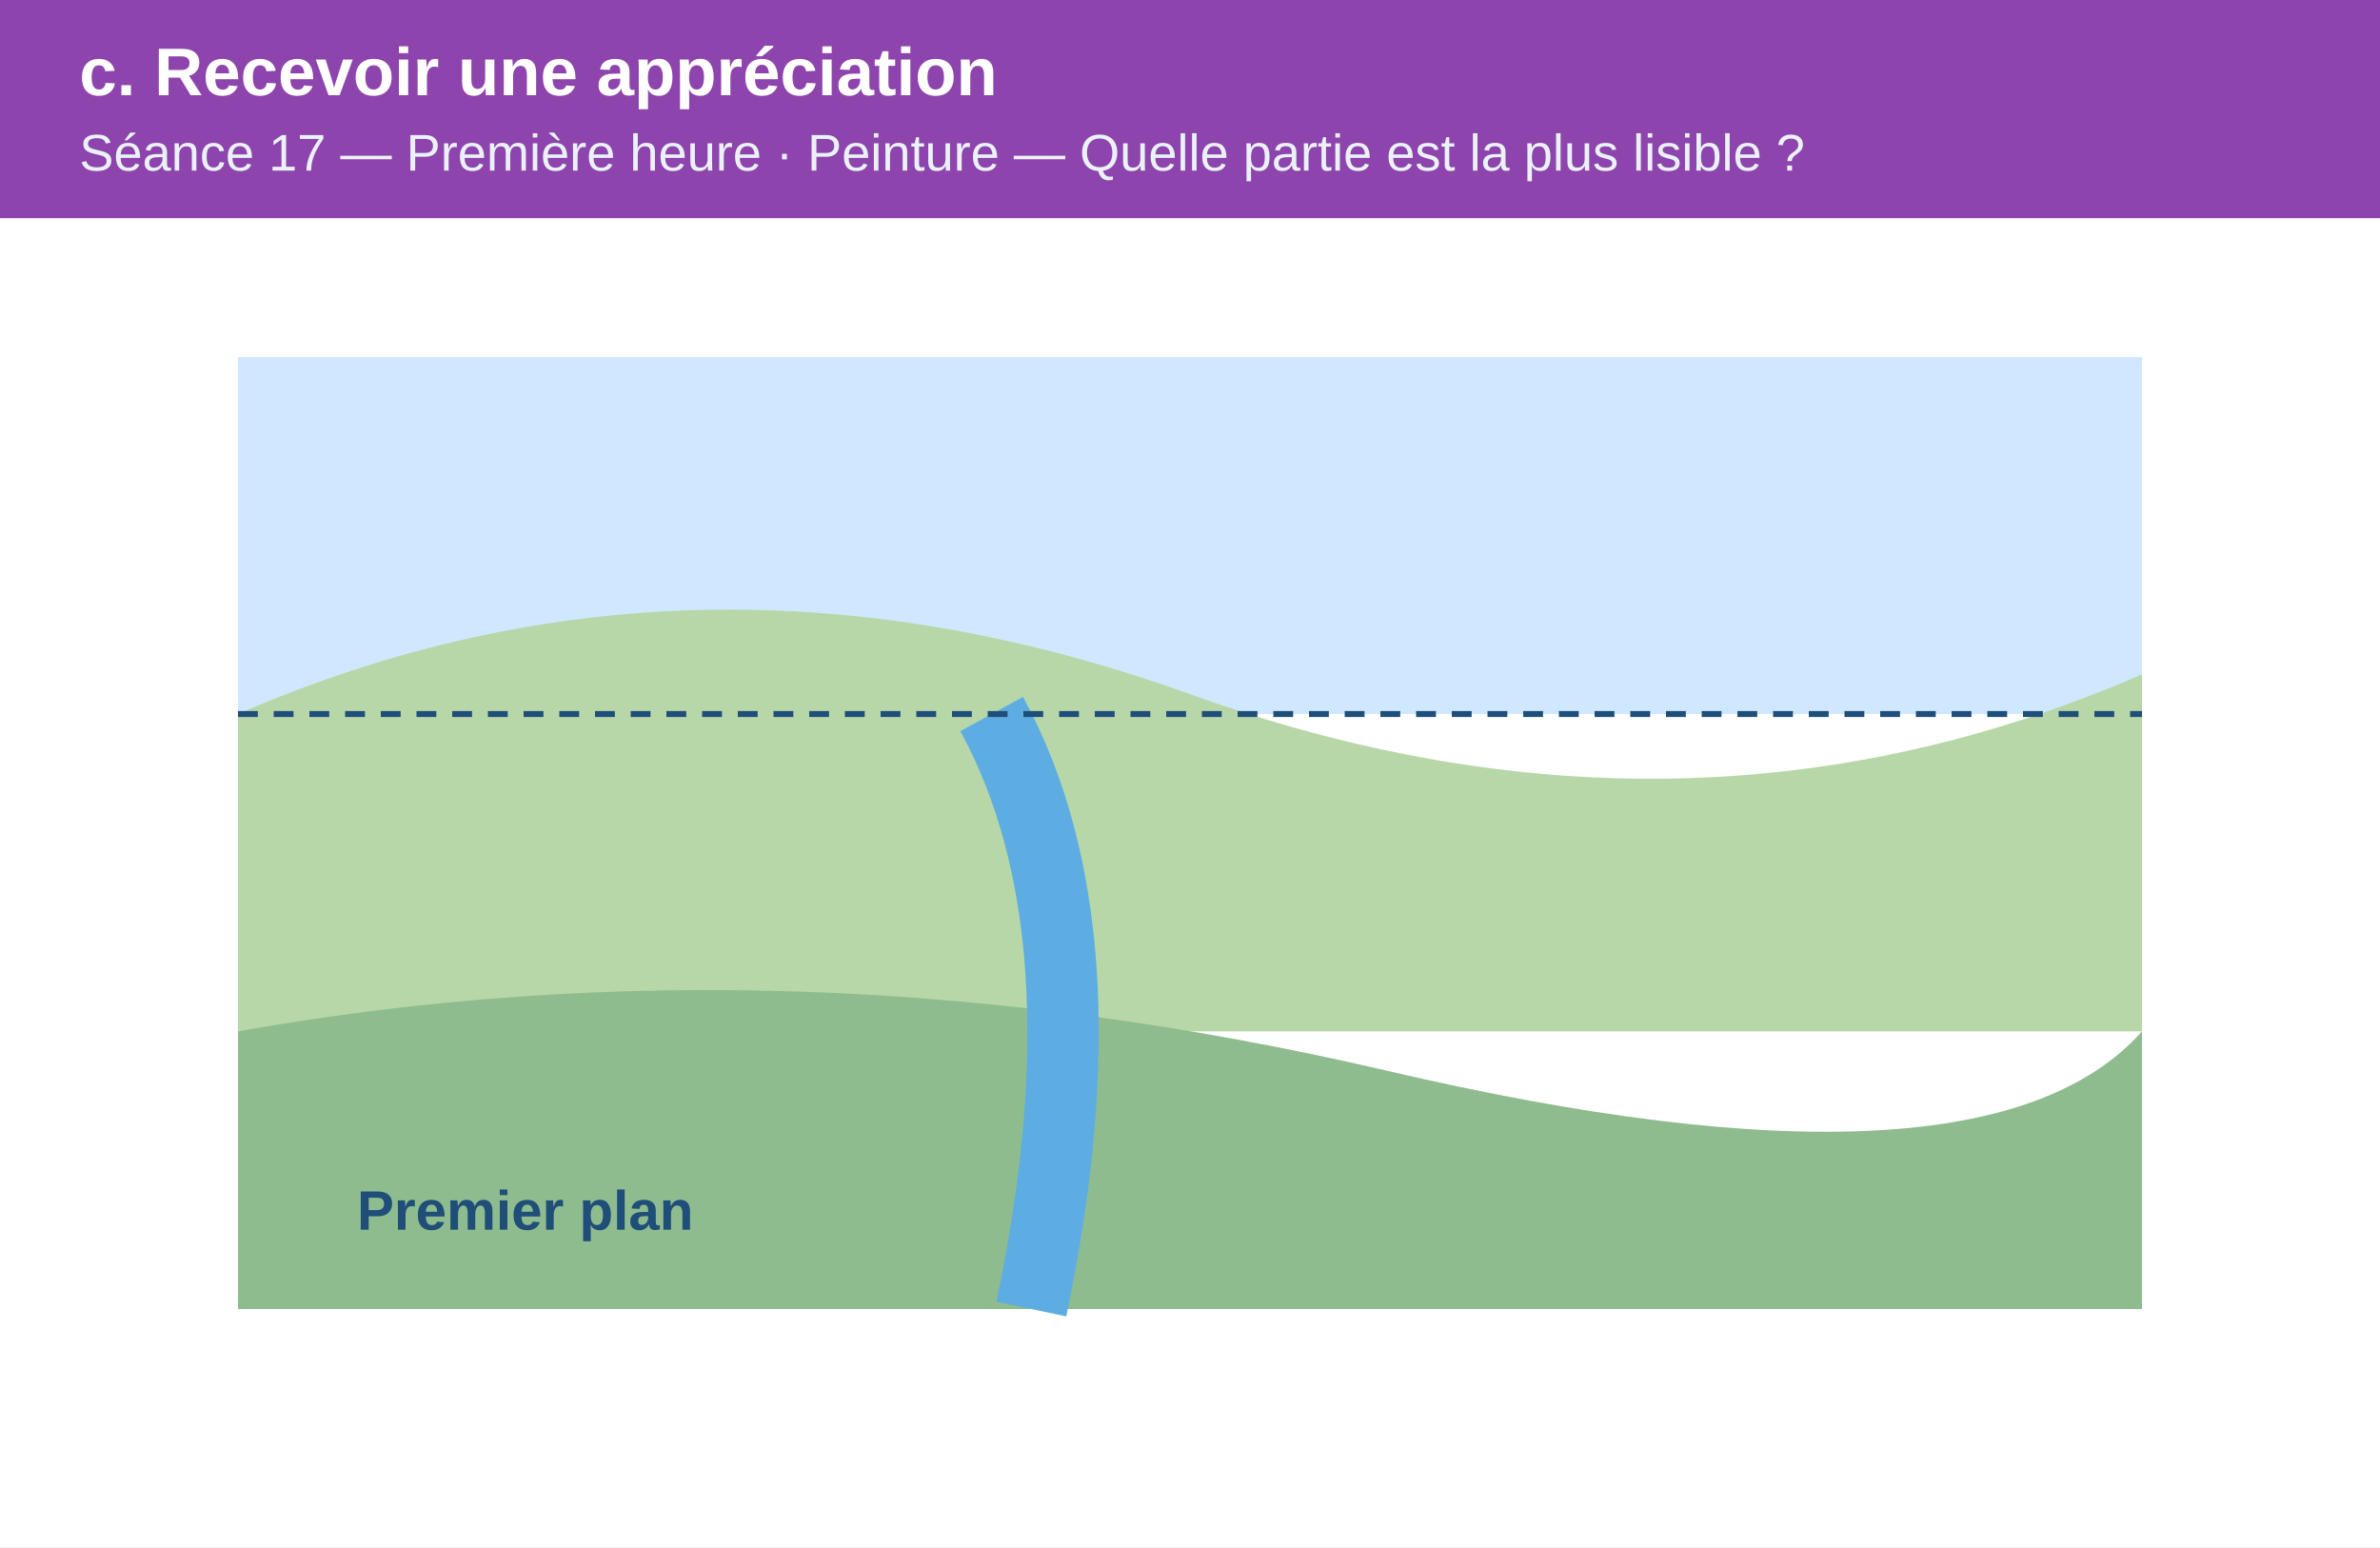
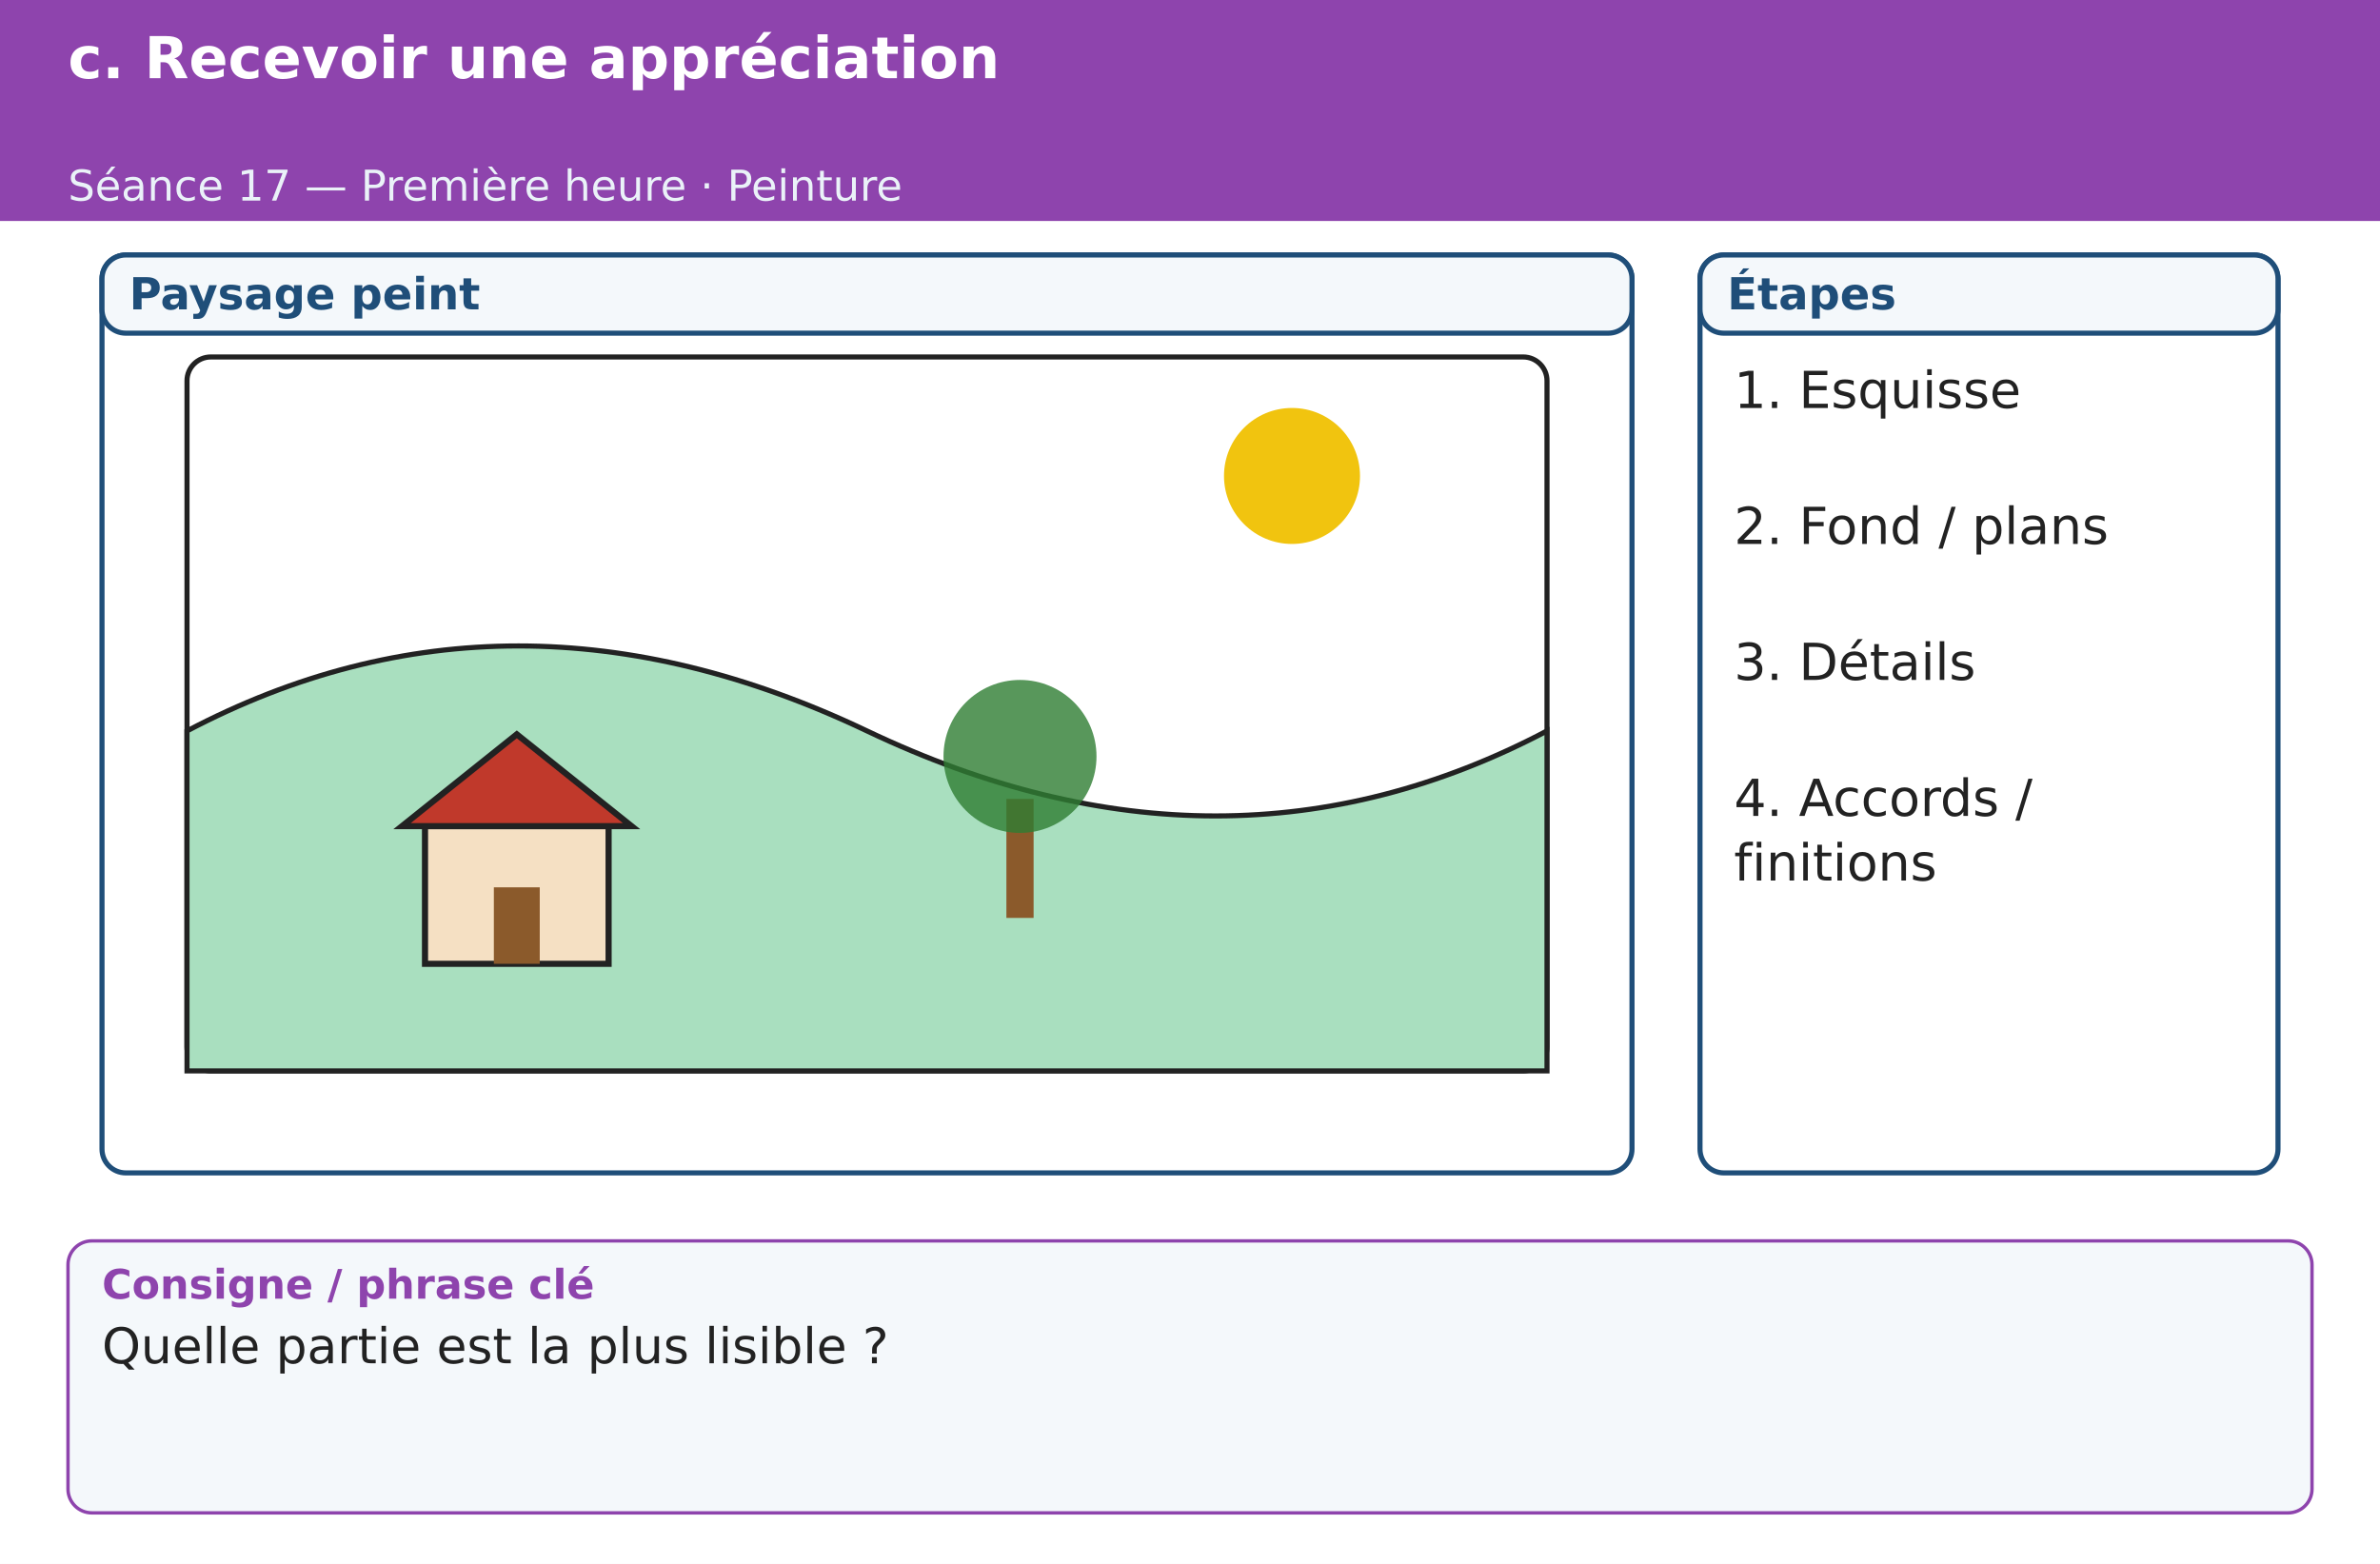
- <svg xmlns="http://www.w3.org/2000/svg" width="1200" height="780" viewBox="0 0 1200 780">
+ <svg xmlns="http://www.w3.org/2000/svg" width="1400" height="920" viewBox="0 0 1400 920">
  <defs>
    <marker id="arr" markerWidth="10" markerHeight="10" refX="8" refY="3" orient="auto">
      <path d="M0,0 L0,6 L9,3 z" fill="#C0392B" />
    </marker>
  </defs>
-   <rect width="1200" height="780" fill="#fff" />
-   <rect x="0" y="0" width="1200" height="110" fill="#8E44AD" />
-   <text x="40" y="48" font-family="Arial" font-size="34" font-weight="700" fill="#fff">c. Recevoir une appréciation</text>
-   <text x="40" y="86" font-family="Arial" font-size="26" fill="#EAF2F8">Séance 17 — Première heure · Peinture — Quelle partie est la plus lisible ?</text>
-   <rect x="120" y="180" width="960" height="180" fill="#cfe8ff" />
-   <path d="M120 360 Q350 260 600 350 T1080 340 L1080 520 L120 520 Z" fill="#b7d7a8" />
-   <path d="M120 520 Q400 470 700 540 T1080 520 L1080 660 L120 660 Z" fill="#8fbc8f" />
-   <path d="M500 360 Q560 470 520 660" fill="none" stroke="#5dade2" stroke-width="36" />
-   <line x1="120" y1="360" x2="1080" y2="360" stroke="#1F4E79" stroke-width="3" stroke-dasharray="10 8" />
-   <text x="180" y="620" font-family="Arial, sans-serif" font-size="28" font-weight="700" fill="#1F4E79" text-anchor="start">Premier plan</text>
+   <rect width="1400" height="920" fill="#fff" />
+   <rect width="1400" height="130" fill="#8E44AD" />
+   <text x="40" y="46" font-family="DejaVu Sans, Arial" font-size="34" font-weight="700" fill="#fff">c. Recevoir une appréciation</text>
+   <text x="40" y="118" font-family="DejaVu Sans, Arial" font-size="25" fill="#EAF2F8">Séance 17 — Première heure · Peinture</text>
+   <rect x="60" y="150" width="900" height="540" rx="14" fill="#fff" stroke="#1F4E79" stroke-width="3" />
+   <rect x="60" y="150" width="900" height="46" rx="14" fill="#F4F8FB" stroke="#1F4E79" stroke-width="3" />
+   <text x="76" y="182" font-family="DejaVu Sans, Arial, sans-serif" font-size="26" font-weight="700" fill="#1F4E79" text-anchor="start">Paysage peint</text>
+   <rect x="110" y="210" width="800" height="420" rx="14" fill="#fff" stroke="#222" stroke-width="3" />
+   <path d="M110 430 Q300 330 510 430 T910 430 V630 H110Z" fill="#A9DFBF" stroke="#222" stroke-width="3" />
+   <circle cx="760" cy="280" r="40" fill="#F1C40F" />
+   <g transform="translate(250,450) scale(0.9)">
+     <rect x="0" y="40" width="120" height="90" fill="#F5E0C3" stroke="#222" stroke-width="4" />
+     <path d="M-15 40 L60 -20 L135 40 Z" fill="#C0392B" stroke="#222" stroke-width="4" />
+     <rect x="45" y="80" width="30" height="50" fill="#8B5A2B" />
+   </g>
+   <g transform="translate(600,470) scale(1)">
+     <rect x="-8" y="0" width="16" height="70" fill="#8B5A2B" />
+     <circle cx="0" cy="-25" r="45" fill="#2E7D32" opacity="0.8" />
+   </g>
+   <rect x="1000" y="150" width="340" height="540" rx="14" fill="#fff" stroke="#1F4E79" stroke-width="3" />
+   <rect x="1000" y="150" width="340" height="46" rx="14" fill="#F4F8FB" stroke="#1F4E79" stroke-width="3" />
+   <text x="1016" y="182" font-family="DejaVu Sans, Arial, sans-serif" font-size="26" font-weight="700" fill="#1F4E79" text-anchor="start">Étapes</text>
+   <text x="1020" y="240" font-family="DejaVu Sans, Arial, sans-serif" font-size="30" font-weight="400" fill="#222" text-anchor="start">1. Esquisse</text>
+   <text x="1020" y="320" font-family="DejaVu Sans, Arial, sans-serif" font-size="30" font-weight="400" fill="#222" text-anchor="start">2. Fond / plans</text>
+   <text x="1020" y="400" font-family="DejaVu Sans, Arial, sans-serif" font-size="30" font-weight="400" fill="#222" text-anchor="start">3. Détails</text>
+   <text x="1020" y="480" font-family="DejaVu Sans, Arial, sans-serif" font-size="30" font-weight="400" fill="#222" text-anchor="start">4. Accords /</text>
+   <text x="1020" y="518" font-family="DejaVu Sans, Arial, sans-serif" font-size="30" font-weight="400" fill="#222" text-anchor="start">finitions</text>
+   <rect x="40" y="730" width="1320" height="160" rx="14" fill="#F4F8FB" stroke="#8E44AD" stroke-width="2" />
+   <text x="60" y="764" font-family="DejaVu Sans, Arial" font-size="24" font-weight="700" fill="#8E44AD">Consigne / phrase clé</text>
+   <text x="60" y="802" font-family="DejaVu Sans, Arial" font-size="29" fill="#222">Quelle partie est la plus lisible ?</text>
</svg>
